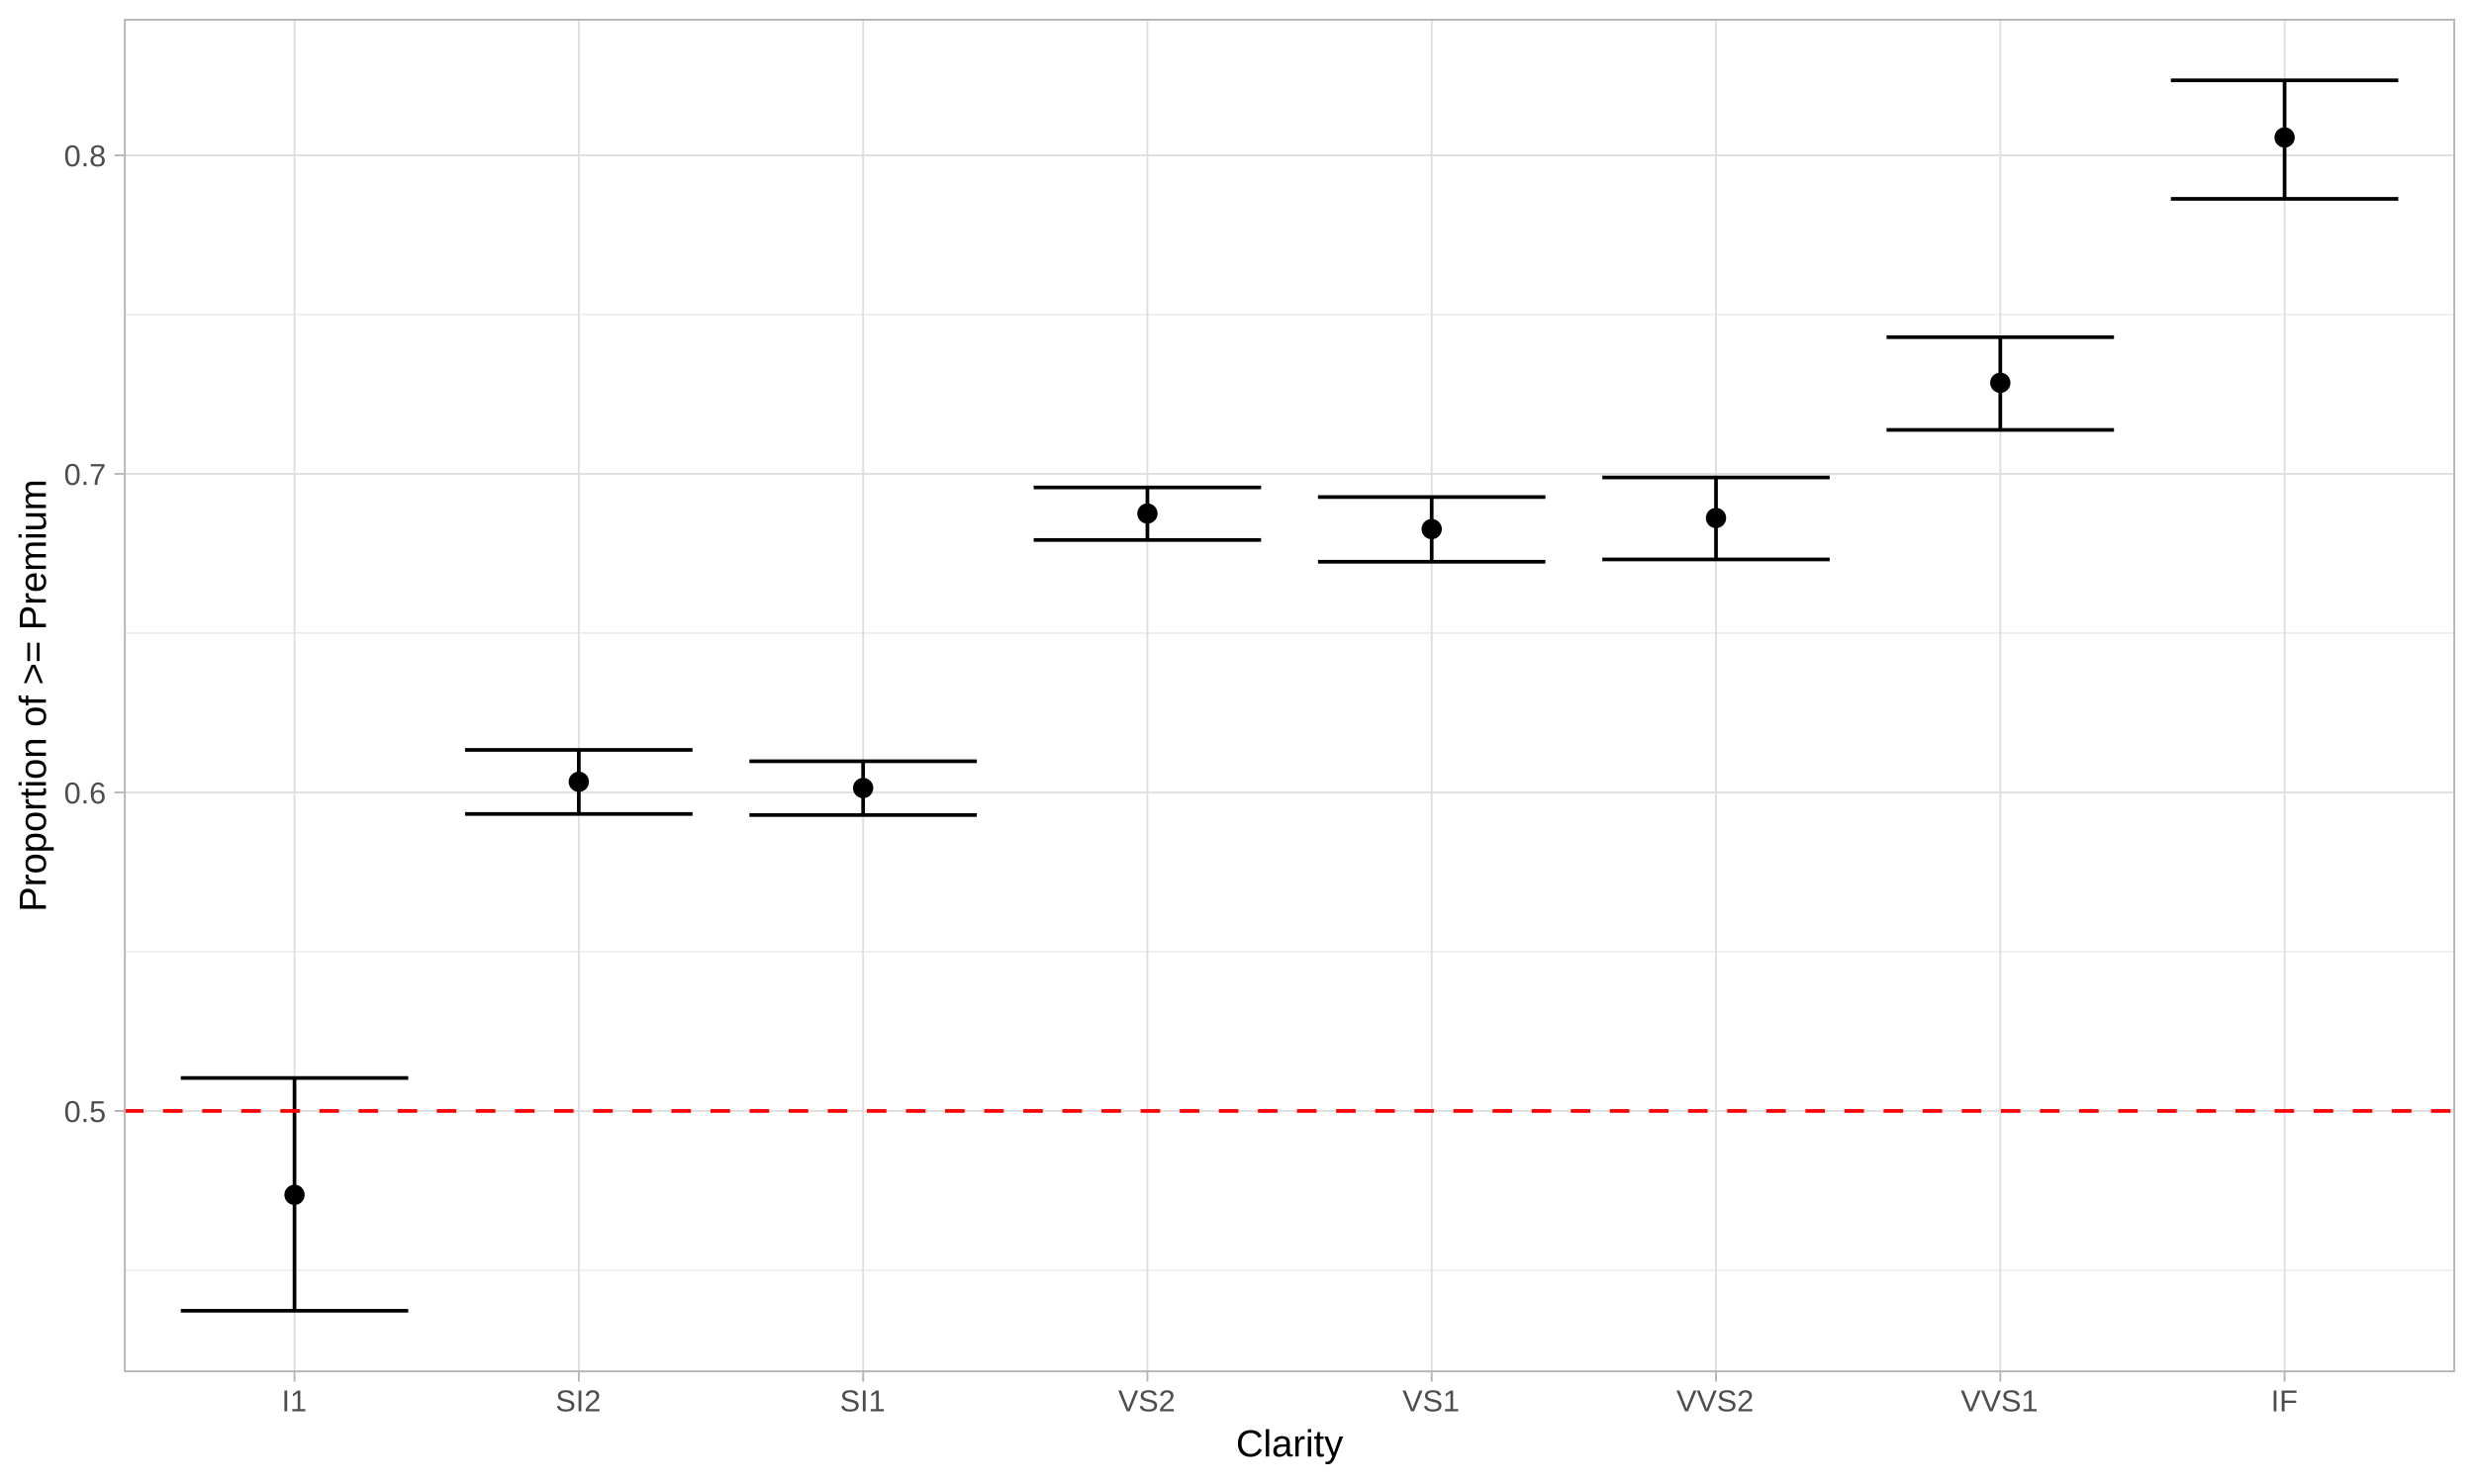
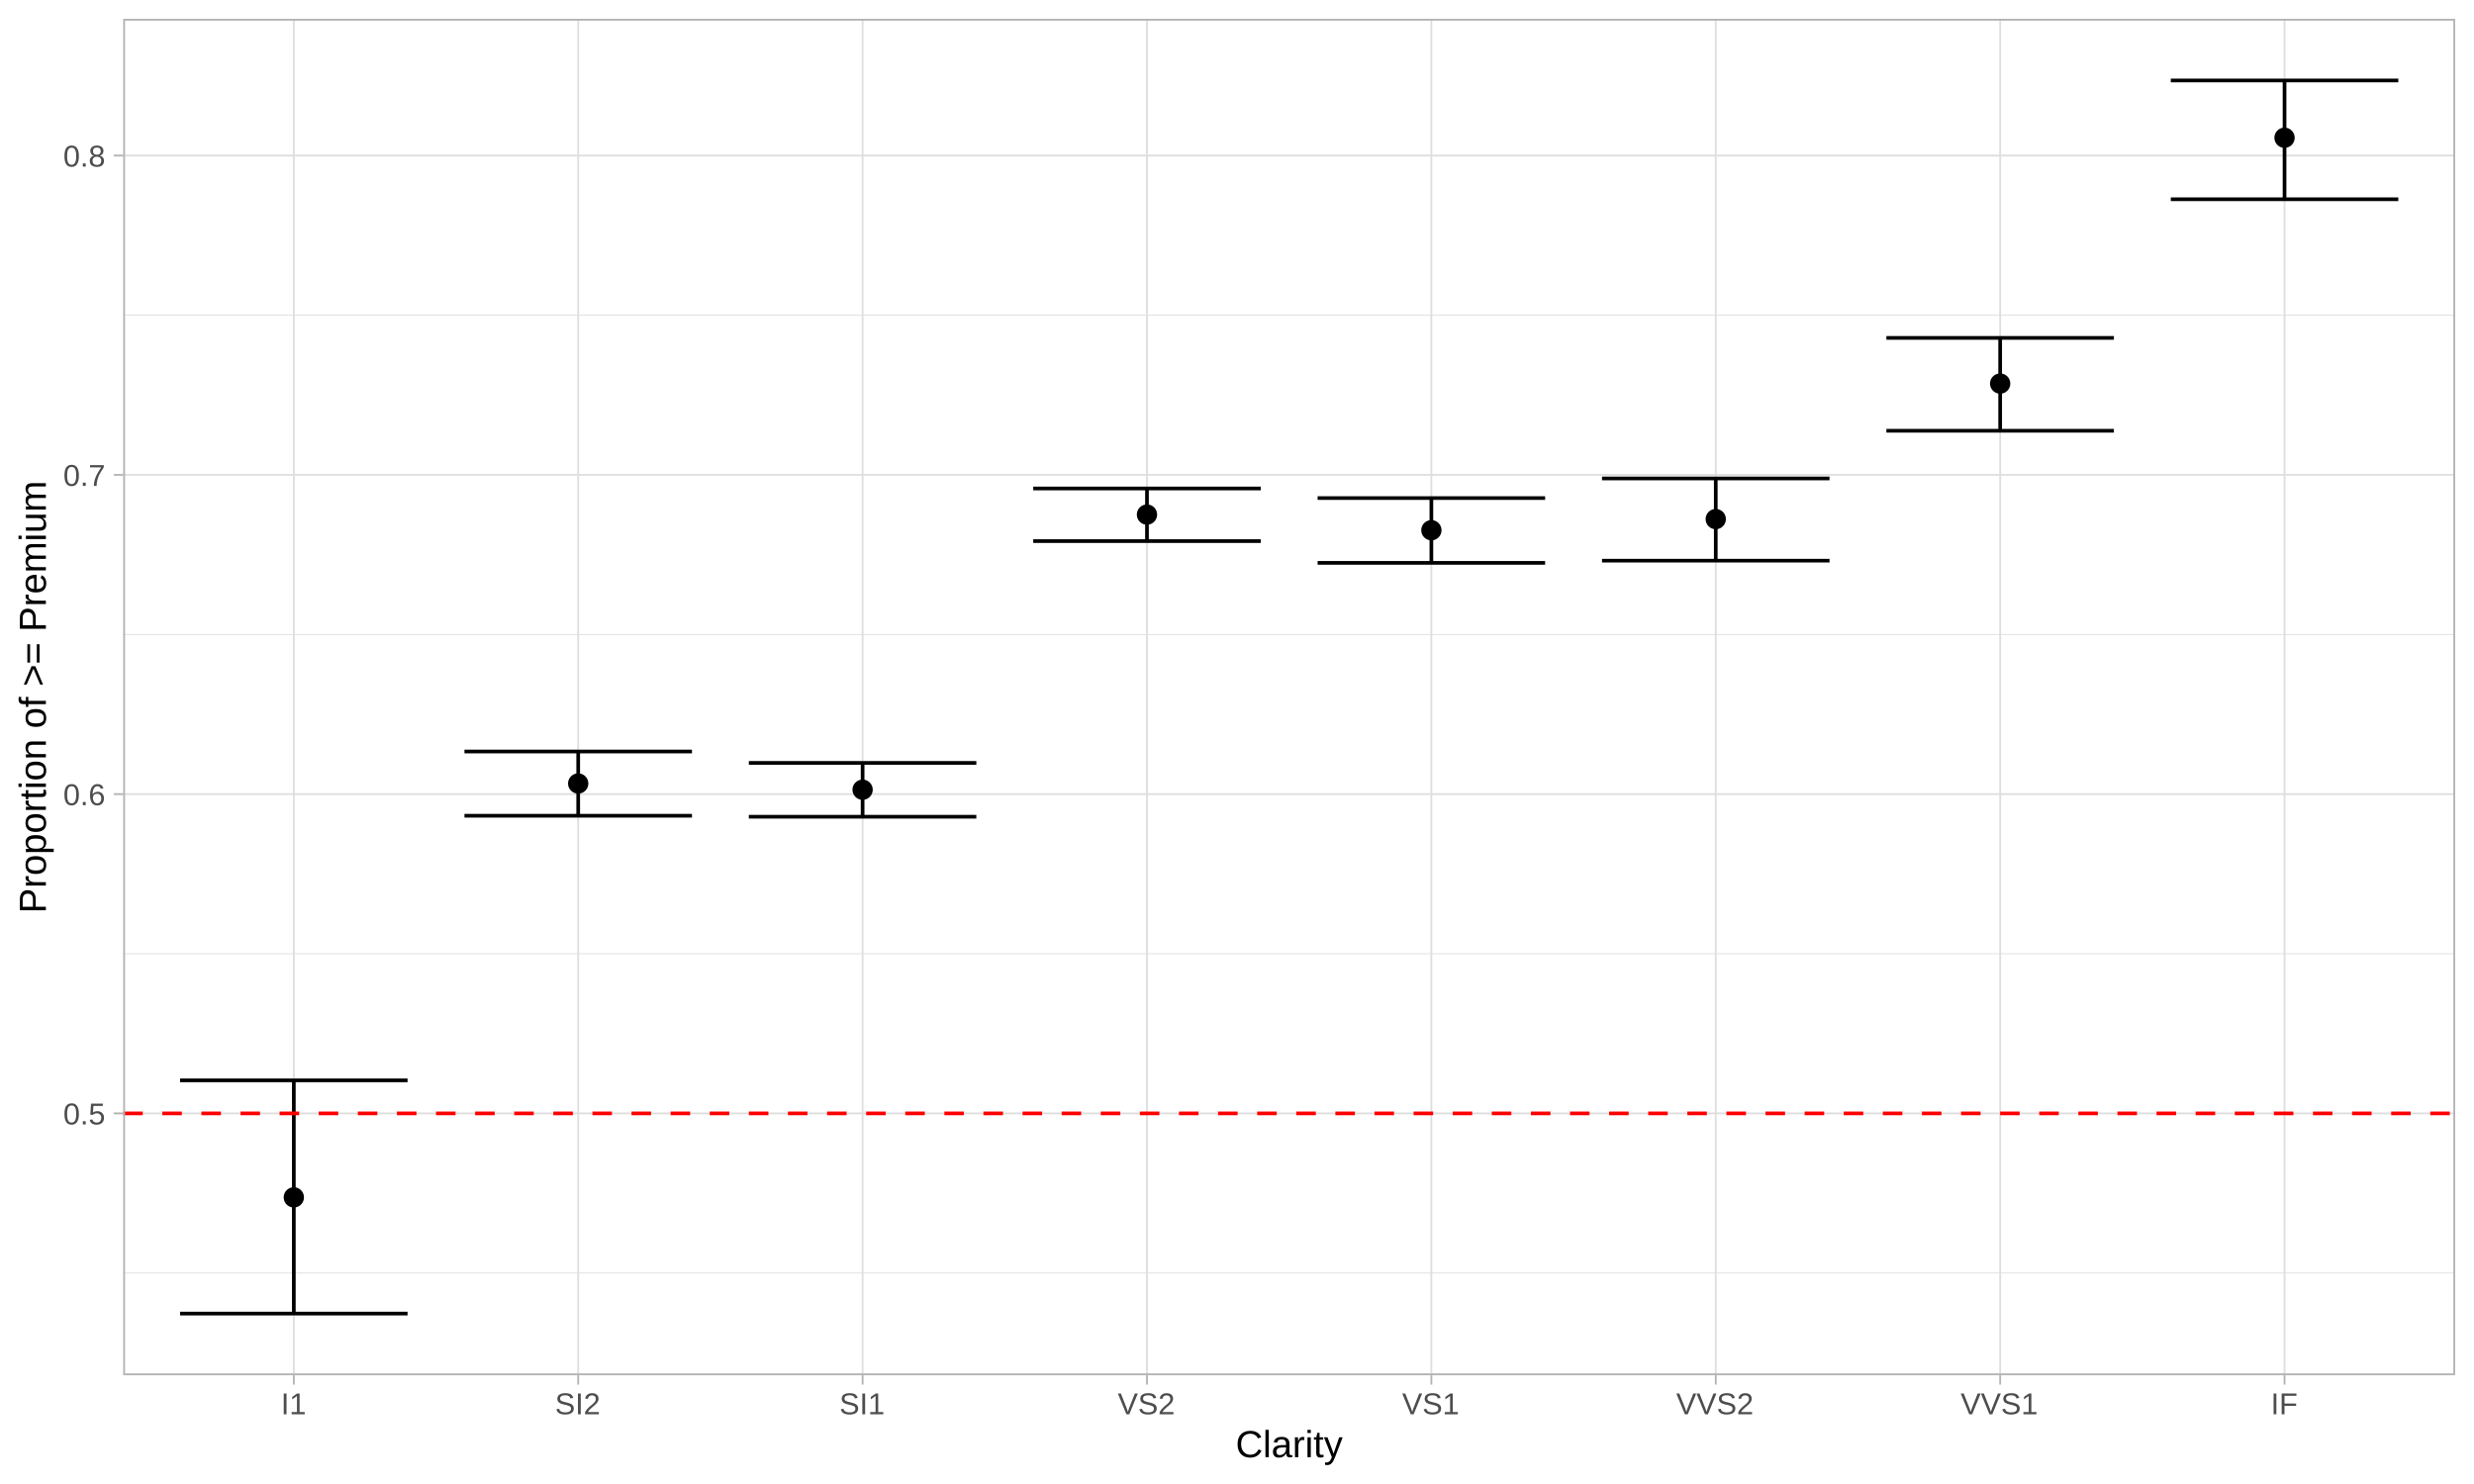
<svg xmlns="http://www.w3.org/2000/svg" viewBox="0 0 720.00 432.00">
  <defs>
    <style type="text/css">
    line, polyline, path, rect, circle {
      fill: none;
      stroke: #000000;
      stroke-linecap: round;
      stroke-linejoin: round;
      stroke-miterlimit: 10.00;
    }
  </style>
  </defs>
  <rect width="100%" height="100%" style="stroke: none; fill: #FFFFFF;" />
-   <rect x="-0.00" y="0.00" width="720.00" height="432.00" style="stroke-width: 1.07; stroke: #FFFFFF; fill: #FFFFFF;" />
+   <rect x="0.00" y="0.00" width="720.00" height="432.00" style="stroke-width: 1.07; stroke: #FFFFFF; fill: #FFFFFF;" />
  <defs>
-     <clipPath id="cpMzYuMDY4Mnw3MTQuNTIxfDM5OS40NzR8NS40Nzk0NQ==">
-       <rect x="36.07" y="5.48" width="678.45" height="393.99" />
+     <clipPath id="cpMzUuODQ5NHw3MTQuNTIxfDQwMC4zMzR8NS40Nzk0NQ==">
+       <rect x="35.85" y="5.48" width="678.67" height="394.85" />
    </clipPath>
  </defs>
-   <rect x="36.07" y="5.48" width="678.45" height="393.99" style="stroke-width: 1.07; stroke: none; fill: #FFFFFF;" clip-path="url(#cpMzYuMDY4Mnw3MTQuNTIxfDM5OS40NzR8NS40Nzk0NQ==)" />
-   <polyline points="36.07,369.78 714.52,369.78 " style="stroke-width: 0.27; stroke: #DEDEDE; stroke-linecap: butt;" clip-path="url(#cpMzYuMDY4Mnw3MTQuNTIxfDM5OS40NzR8NS40Nzk0NQ==)" />
-   <polyline points="36.07,277.05 714.52,277.05 " style="stroke-width: 0.27; stroke: #DEDEDE; stroke-linecap: butt;" clip-path="url(#cpMzYuMDY4Mnw3MTQuNTIxfDM5OS40NzR8NS40Nzk0NQ==)" />
-   <polyline points="36.07,184.31 714.52,184.31 " style="stroke-width: 0.27; stroke: #DEDEDE; stroke-linecap: butt;" clip-path="url(#cpMzYuMDY4Mnw3MTQuNTIxfDM5OS40NzR8NS40Nzk0NQ==)" />
-   <polyline points="36.07,91.57 714.52,91.57 " style="stroke-width: 0.27; stroke: #DEDEDE; stroke-linecap: butt;" clip-path="url(#cpMzYuMDY4Mnw3MTQuNTIxfDM5OS40NzR8NS40Nzk0NQ==)" />
-   <polyline points="36.07,323.41 714.52,323.41 " style="stroke-width: 0.53; stroke: #DEDEDE; stroke-linecap: butt;" clip-path="url(#cpMzYuMDY4Mnw3MTQuNTIxfDM5OS40NzR8NS40Nzk0NQ==)" />
-   <polyline points="36.07,230.68 714.52,230.68 " style="stroke-width: 0.53; stroke: #DEDEDE; stroke-linecap: butt;" clip-path="url(#cpMzYuMDY4Mnw3MTQuNTIxfDM5OS40NzR8NS40Nzk0NQ==)" />
-   <polyline points="36.07,137.94 714.52,137.94 " style="stroke-width: 0.53; stroke: #DEDEDE; stroke-linecap: butt;" clip-path="url(#cpMzYuMDY4Mnw3MTQuNTIxfDM5OS40NzR8NS40Nzk0NQ==)" />
-   <polyline points="36.07,45.21 714.52,45.21 " style="stroke-width: 0.53; stroke: #DEDEDE; stroke-linecap: butt;" clip-path="url(#cpMzYuMDY4Mnw3MTQuNTIxfDM5OS40NzR8NS40Nzk0NQ==)" />
-   <polyline points="85.71,399.47 85.71,5.48 " style="stroke-width: 0.53; stroke: #DEDEDE; stroke-linecap: butt;" clip-path="url(#cpMzYuMDY4Mnw3MTQuNTIxfDM5OS40NzR8NS40Nzk0NQ==)" />
-   <polyline points="168.45,399.47 168.45,5.48 " style="stroke-width: 0.53; stroke: #DEDEDE; stroke-linecap: butt;" clip-path="url(#cpMzYuMDY4Mnw3MTQuNTIxfDM5OS40NzR8NS40Nzk0NQ==)" />
-   <polyline points="251.19,399.47 251.19,5.48 " style="stroke-width: 0.53; stroke: #DEDEDE; stroke-linecap: butt;" clip-path="url(#cpMzYuMDY4Mnw3MTQuNTIxfDM5OS40NzR8NS40Nzk0NQ==)" />
-   <polyline points="333.93,399.47 333.93,5.48 " style="stroke-width: 0.53; stroke: #DEDEDE; stroke-linecap: butt;" clip-path="url(#cpMzYuMDY4Mnw3MTQuNTIxfDM5OS40NzR8NS40Nzk0NQ==)" />
-   <polyline points="416.66,399.47 416.66,5.48 " style="stroke-width: 0.53; stroke: #DEDEDE; stroke-linecap: butt;" clip-path="url(#cpMzYuMDY4Mnw3MTQuNTIxfDM5OS40NzR8NS40Nzk0NQ==)" />
-   <polyline points="499.40,399.47 499.40,5.48 " style="stroke-width: 0.53; stroke: #DEDEDE; stroke-linecap: butt;" clip-path="url(#cpMzYuMDY4Mnw3MTQuNTIxfDM5OS40NzR8NS40Nzk0NQ==)" />
-   <polyline points="582.14,399.47 582.14,5.48 " style="stroke-width: 0.53; stroke: #DEDEDE; stroke-linecap: butt;" clip-path="url(#cpMzYuMDY4Mnw3MTQuNTIxfDM5OS40NzR8NS40Nzk0NQ==)" />
-   <polyline points="664.88,399.47 664.88,5.48 " style="stroke-width: 0.53; stroke: #DEDEDE; stroke-linecap: butt;" clip-path="url(#cpMzYuMDY4Mnw3MTQuNTIxfDM5OS40NzR8NS40Nzk0NQ==)" />
-   <circle cx="85.71" cy="347.82" r="1.95pt" style="stroke-width: 0.71; fill: #000000;" clip-path="url(#cpMzYuMDY4Mnw3MTQuNTIxfDM5OS40NzR8NS40Nzk0NQ==)" />
-   <circle cx="168.45" cy="227.59" r="1.95pt" style="stroke-width: 0.71; fill: #000000;" clip-path="url(#cpMzYuMDY4Mnw3MTQuNTIxfDM5OS40NzR8NS40Nzk0NQ==)" />
-   <circle cx="251.19" cy="229.40" r="1.95pt" style="stroke-width: 0.71; fill: #000000;" clip-path="url(#cpMzYuMDY4Mnw3MTQuNTIxfDM5OS40NzR8NS40Nzk0NQ==)" />
-   <circle cx="333.93" cy="149.49" r="1.95pt" style="stroke-width: 0.71; fill: #000000;" clip-path="url(#cpMzYuMDY4Mnw3MTQuNTIxfDM5OS40NzR8NS40Nzk0NQ==)" />
-   <circle cx="416.66" cy="154.02" r="1.95pt" style="stroke-width: 0.71; fill: #000000;" clip-path="url(#cpMzYuMDY4Mnw3MTQuNTIxfDM5OS40NzR8NS40Nzk0NQ==)" />
-   <circle cx="499.40" cy="150.79" r="1.95pt" style="stroke-width: 0.71; fill: #000000;" clip-path="url(#cpMzYuMDY4Mnw3MTQuNTIxfDM5OS40NzR8NS40Nzk0NQ==)" />
-   <circle cx="582.14" cy="111.43" r="1.95pt" style="stroke-width: 0.71; fill: #000000;" clip-path="url(#cpMzYuMDY4Mnw3MTQuNTIxfDM5OS40NzR8NS40Nzk0NQ==)" />
-   <circle cx="664.88" cy="40.02" r="1.95pt" style="stroke-width: 0.71; fill: #000000;" clip-path="url(#cpMzYuMDY4Mnw3MTQuNTIxfDM5OS40NzR8NS40Nzk0NQ==)" />
-   <polyline points="52.62,313.81 118.81,313.81 " style="stroke-width: 1.07; stroke-linecap: butt;" clip-path="url(#cpMzYuMDY4Mnw3MTQuNTIxfDM5OS40NzR8NS40Nzk0NQ==)" />
-   <polyline points="85.71,313.81 85.71,381.57 " style="stroke-width: 1.07; stroke-linecap: butt;" clip-path="url(#cpMzYuMDY4Mnw3MTQuNTIxfDM5OS40NzR8NS40Nzk0NQ==)" />
-   <polyline points="52.62,381.57 118.81,381.57 " style="stroke-width: 1.07; stroke-linecap: butt;" clip-path="url(#cpMzYuMDY4Mnw3MTQuNTIxfDM5OS40NzR8NS40Nzk0NQ==)" />
-   <polyline points="135.35,218.31 201.54,218.31 " style="stroke-width: 1.07; stroke-linecap: butt;" clip-path="url(#cpMzYuMDY4Mnw3MTQuNTIxfDM5OS40NzR8NS40Nzk0NQ==)" />
-   <polyline points="168.45,218.31 168.45,236.95 " style="stroke-width: 1.07; stroke-linecap: butt;" clip-path="url(#cpMzYuMDY4Mnw3MTQuNTIxfDM5OS40NzR8NS40Nzk0NQ==)" />
-   <polyline points="135.35,236.95 201.54,236.95 " style="stroke-width: 1.07; stroke-linecap: butt;" clip-path="url(#cpMzYuMDY4Mnw3MTQuNTIxfDM5OS40NzR8NS40Nzk0NQ==)" />
-   <polyline points="218.09,221.61 284.28,221.61 " style="stroke-width: 1.07; stroke-linecap: butt;" clip-path="url(#cpMzYuMDY4Mnw3MTQuNTIxfDM5OS40NzR8NS40Nzk0NQ==)" />
-   <polyline points="251.19,221.61 251.19,237.25 " style="stroke-width: 1.07; stroke-linecap: butt;" clip-path="url(#cpMzYuMDY4Mnw3MTQuNTIxfDM5OS40NzR8NS40Nzk0NQ==)" />
-   <polyline points="218.09,237.25 284.28,237.25 " style="stroke-width: 1.07; stroke-linecap: butt;" clip-path="url(#cpMzYuMDY4Mnw3MTQuNTIxfDM5OS40NzR8NS40Nzk0NQ==)" />
-   <polyline points="300.83,141.90 367.02,141.90 " style="stroke-width: 1.07; stroke-linecap: butt;" clip-path="url(#cpMzYuMDY4Mnw3MTQuNTIxfDM5OS40NzR8NS40Nzk0NQ==)" />
-   <polyline points="333.93,141.90 333.93,157.19 " style="stroke-width: 1.07; stroke-linecap: butt;" clip-path="url(#cpMzYuMDY4Mnw3MTQuNTIxfDM5OS40NzR8NS40Nzk0NQ==)" />
-   <polyline points="300.83,157.19 367.02,157.19 " style="stroke-width: 1.07; stroke-linecap: butt;" clip-path="url(#cpMzYuMDY4Mnw3MTQuNTIxfDM5OS40NzR8NS40Nzk0NQ==)" />
-   <polyline points="383.57,144.69 449.76,144.69 " style="stroke-width: 1.07; stroke-linecap: butt;" clip-path="url(#cpMzYuMDY4Mnw3MTQuNTIxfDM5OS40NzR8NS40Nzk0NQ==)" />
-   <polyline points="416.66,144.69 416.66,163.52 " style="stroke-width: 1.07; stroke-linecap: butt;" clip-path="url(#cpMzYuMDY4Mnw3MTQuNTIxfDM5OS40NzR8NS40Nzk0NQ==)" />
-   <polyline points="383.57,163.52 449.76,163.52 " style="stroke-width: 1.07; stroke-linecap: butt;" clip-path="url(#cpMzYuMDY4Mnw3MTQuNTIxfDM5OS40NzR8NS40Nzk0NQ==)" />
-   <polyline points="466.31,138.99 532.50,138.99 " style="stroke-width: 1.07; stroke-linecap: butt;" clip-path="url(#cpMzYuMDY4Mnw3MTQuNTIxfDM5OS40NzR8NS40Nzk0NQ==)" />
-   <polyline points="499.40,138.99 499.40,162.86 " style="stroke-width: 1.07; stroke-linecap: butt;" clip-path="url(#cpMzYuMDY4Mnw3MTQuNTIxfDM5OS40NzR8NS40Nzk0NQ==)" />
-   <polyline points="466.31,162.86 532.50,162.86 " style="stroke-width: 1.07; stroke-linecap: butt;" clip-path="url(#cpMzYuMDY4Mnw3MTQuNTIxfDM5OS40NzR8NS40Nzk0NQ==)" />
-   <polyline points="549.04,98.16 615.23,98.16 " style="stroke-width: 1.07; stroke-linecap: butt;" clip-path="url(#cpMzYuMDY4Mnw3MTQuNTIxfDM5OS40NzR8NS40Nzk0NQ==)" />
-   <polyline points="582.14,98.16 582.14,125.14 " style="stroke-width: 1.07; stroke-linecap: butt;" clip-path="url(#cpMzYuMDY4Mnw3MTQuNTIxfDM5OS40NzR8NS40Nzk0NQ==)" />
-   <polyline points="549.04,125.14 615.23,125.14 " style="stroke-width: 1.07; stroke-linecap: butt;" clip-path="url(#cpMzYuMDY4Mnw3MTQuNTIxfDM5OS40NzR8NS40Nzk0NQ==)" />
-   <polyline points="631.78,23.39 697.97,23.39 " style="stroke-width: 1.07; stroke-linecap: butt;" clip-path="url(#cpMzYuMDY4Mnw3MTQuNTIxfDM5OS40NzR8NS40Nzk0NQ==)" />
-   <polyline points="664.88,23.39 664.88,57.89 " style="stroke-width: 1.07; stroke-linecap: butt;" clip-path="url(#cpMzYuMDY4Mnw3MTQuNTIxfDM5OS40NzR8NS40Nzk0NQ==)" />
-   <polyline points="631.78,57.89 697.97,57.89 " style="stroke-width: 1.07; stroke-linecap: butt;" clip-path="url(#cpMzYuMDY4Mnw3MTQuNTIxfDM5OS40NzR8NS40Nzk0NQ==)" />
-   <line x1="36.07" y1="323.41" x2="714.52" y2="323.41" style="stroke-width: 1.07; stroke: #FF0000; stroke-dasharray: 5.69,5.69; stroke-linecap: butt;" clip-path="url(#cpMzYuMDY4Mnw3MTQuNTIxfDM5OS40NzR8NS40Nzk0NQ==)" />
-   <rect x="36.07" y="5.48" width="678.45" height="393.99" style="stroke-width: 1.07; stroke: #B3B3B3;" clip-path="url(#cpMzYuMDY4Mnw3MTQuNTIxfDM5OS40NzR8NS40Nzk0NQ==)" />
+   <rect x="35.85" y="5.48" width="678.67" height="394.85" style="stroke-width: 1.07; stroke: none; fill: #FFFFFF;" clip-path="url(#cpMzUuODQ5NHw3MTQuNTIxfDQwMC4zMzR8NS40Nzk0NQ==)" />
+   <polyline points="35.85,370.58 714.52,370.58 " style="stroke-width: 0.27; stroke: #DEDEDE; stroke-linecap: butt;" clip-path="url(#cpMzUuODQ5NHw3MTQuNTIxfDQwMC4zMzR8NS40Nzk0NQ==)" />
+   <polyline points="35.85,277.64 714.52,277.64 " style="stroke-width: 0.27; stroke: #DEDEDE; stroke-linecap: butt;" clip-path="url(#cpMzUuODQ5NHw3MTQuNTIxfDQwMC4zMzR8NS40Nzk0NQ==)" />
+   <polyline points="35.85,184.70 714.52,184.70 " style="stroke-width: 0.27; stroke: #DEDEDE; stroke-linecap: butt;" clip-path="url(#cpMzUuODQ5NHw3MTQuNTIxfDQwMC4zMzR8NS40Nzk0NQ==)" />
+   <polyline points="35.85,91.76 714.52,91.76 " style="stroke-width: 0.27; stroke: #DEDEDE; stroke-linecap: butt;" clip-path="url(#cpMzUuODQ5NHw3MTQuNTIxfDQwMC4zMzR8NS40Nzk0NQ==)" />
+   <polyline points="35.85,324.11 714.52,324.11 " style="stroke-width: 0.53; stroke: #DEDEDE; stroke-linecap: butt;" clip-path="url(#cpMzUuODQ5NHw3MTQuNTIxfDQwMC4zMzR8NS40Nzk0NQ==)" />
+   <polyline points="35.85,231.17 714.52,231.17 " style="stroke-width: 0.53; stroke: #DEDEDE; stroke-linecap: butt;" clip-path="url(#cpMzUuODQ5NHw3MTQuNTIxfDQwMC4zMzR8NS40Nzk0NQ==)" />
+   <polyline points="35.85,138.23 714.52,138.23 " style="stroke-width: 0.53; stroke: #DEDEDE; stroke-linecap: butt;" clip-path="url(#cpMzUuODQ5NHw3MTQuNTIxfDQwMC4zMzR8NS40Nzk0NQ==)" />
+   <polyline points="35.85,45.29 714.52,45.29 " style="stroke-width: 0.53; stroke: #DEDEDE; stroke-linecap: butt;" clip-path="url(#cpMzUuODQ5NHw3MTQuNTIxfDQwMC4zMzR8NS40Nzk0NQ==)" />
+   <polyline points="85.51,400.33 85.51,5.48 " style="stroke-width: 0.53; stroke: #DEDEDE; stroke-linecap: butt;" clip-path="url(#cpMzUuODQ5NHw3MTQuNTIxfDQwMC4zMzR8NS40Nzk0NQ==)" />
+   <polyline points="168.27,400.33 168.27,5.48 " style="stroke-width: 0.53; stroke: #DEDEDE; stroke-linecap: butt;" clip-path="url(#cpMzUuODQ5NHw3MTQuNTIxfDQwMC4zMzR8NS40Nzk0NQ==)" />
+   <polyline points="251.04,400.33 251.04,5.48 " style="stroke-width: 0.53; stroke: #DEDEDE; stroke-linecap: butt;" clip-path="url(#cpMzUuODQ5NHw3MTQuNTIxfDQwMC4zMzR8NS40Nzk0NQ==)" />
+   <polyline points="333.80,400.33 333.80,5.48 " style="stroke-width: 0.53; stroke: #DEDEDE; stroke-linecap: butt;" clip-path="url(#cpMzUuODQ5NHw3MTQuNTIxfDQwMC4zMzR8NS40Nzk0NQ==)" />
+   <polyline points="416.57,400.33 416.57,5.48 " style="stroke-width: 0.53; stroke: #DEDEDE; stroke-linecap: butt;" clip-path="url(#cpMzUuODQ5NHw3MTQuNTIxfDQwMC4zMzR8NS40Nzk0NQ==)" />
+   <polyline points="499.33,400.33 499.33,5.48 " style="stroke-width: 0.53; stroke: #DEDEDE; stroke-linecap: butt;" clip-path="url(#cpMzUuODQ5NHw3MTQuNTIxfDQwMC4zMzR8NS40Nzk0NQ==)" />
+   <polyline points="582.10,400.33 582.10,5.48 " style="stroke-width: 0.53; stroke: #DEDEDE; stroke-linecap: butt;" clip-path="url(#cpMzUuODQ5NHw3MTQuNTIxfDQwMC4zMzR8NS40Nzk0NQ==)" />
+   <polyline points="664.86,400.33 664.86,5.48 " style="stroke-width: 0.53; stroke: #DEDEDE; stroke-linecap: butt;" clip-path="url(#cpMzUuODQ5NHw3MTQuNTIxfDQwMC4zMzR8NS40Nzk0NQ==)" />
+   <circle cx="85.51" cy="348.56" r="1.95pt" style="stroke-width: 0.71; fill: #000000;" clip-path="url(#cpMzUuODQ5NHw3MTQuNTIxfDQwMC4zMzR8NS40Nzk0NQ==)" />
+   <circle cx="168.27" cy="228.08" r="1.95pt" style="stroke-width: 0.71; fill: #000000;" clip-path="url(#cpMzUuODQ5NHw3MTQuNTIxfDQwMC4zMzR8NS40Nzk0NQ==)" />
+   <circle cx="251.04" cy="229.89" r="1.95pt" style="stroke-width: 0.71; fill: #000000;" clip-path="url(#cpMzUuODQ5NHw3MTQuNTIxfDQwMC4zMzR8NS40Nzk0NQ==)" />
+   <circle cx="333.80" cy="149.80" r="1.95pt" style="stroke-width: 0.71; fill: #000000;" clip-path="url(#cpMzUuODQ5NHw3MTQuNTIxfDQwMC4zMzR8NS40Nzk0NQ==)" />
+   <circle cx="416.57" cy="154.35" r="1.95pt" style="stroke-width: 0.71; fill: #000000;" clip-path="url(#cpMzUuODQ5NHw3MTQuNTIxfDQwMC4zMzR8NS40Nzk0NQ==)" />
+   <circle cx="499.33" cy="151.11" r="1.95pt" style="stroke-width: 0.71; fill: #000000;" clip-path="url(#cpMzUuODQ5NHw3MTQuNTIxfDQwMC4zMzR8NS40Nzk0NQ==)" />
+   <circle cx="582.10" cy="111.66" r="1.95pt" style="stroke-width: 0.71; fill: #000000;" clip-path="url(#cpMzUuODQ5NHw3MTQuNTIxfDQwMC4zMzR8NS40Nzk0NQ==)" />
+   <circle cx="664.86" cy="40.10" r="1.95pt" style="stroke-width: 0.71; fill: #000000;" clip-path="url(#cpMzUuODQ5NHw3MTQuNTIxfDQwMC4zMzR8NS40Nzk0NQ==)" />
+   <polyline points="52.40,314.49 118.61,314.49 " style="stroke-width: 1.07; stroke-linecap: butt;" clip-path="url(#cpMzUuODQ5NHw3MTQuNTIxfDQwMC4zMzR8NS40Nzk0NQ==)" />
+   <polyline points="85.51,314.49 85.51,382.39 " style="stroke-width: 1.07; stroke-linecap: butt;" clip-path="url(#cpMzUuODQ5NHw3MTQuNTIxfDQwMC4zMzR8NS40Nzk0NQ==)" />
+   <polyline points="52.40,382.39 118.61,382.39 " style="stroke-width: 1.07; stroke-linecap: butt;" clip-path="url(#cpMzUuODQ5NHw3MTQuNTIxfDQwMC4zMzR8NS40Nzk0NQ==)" />
+   <polyline points="135.17,218.77 201.38,218.77 " style="stroke-width: 1.07; stroke-linecap: butt;" clip-path="url(#cpMzUuODQ5NHw3MTQuNTIxfDQwMC4zMzR8NS40Nzk0NQ==)" />
+   <polyline points="168.27,218.77 168.27,237.46 " style="stroke-width: 1.07; stroke-linecap: butt;" clip-path="url(#cpMzUuODQ5NHw3MTQuNTIxfDQwMC4zMzR8NS40Nzk0NQ==)" />
+   <polyline points="135.17,237.46 201.38,237.46 " style="stroke-width: 1.07; stroke-linecap: butt;" clip-path="url(#cpMzUuODQ5NHw3MTQuNTIxfDQwMC4zMzR8NS40Nzk0NQ==)" />
+   <polyline points="217.93,222.08 284.14,222.08 " style="stroke-width: 1.07; stroke-linecap: butt;" clip-path="url(#cpMzUuODQ5NHw3MTQuNTIxfDQwMC4zMzR8NS40Nzk0NQ==)" />
+   <polyline points="251.04,222.08 251.04,237.75 " style="stroke-width: 1.07; stroke-linecap: butt;" clip-path="url(#cpMzUuODQ5NHw3MTQuNTIxfDQwMC4zMzR8NS40Nzk0NQ==)" />
+   <polyline points="217.93,237.75 284.14,237.75 " style="stroke-width: 1.07; stroke-linecap: butt;" clip-path="url(#cpMzUuODQ5NHw3MTQuNTIxfDQwMC4zMzR8NS40Nzk0NQ==)" />
+   <polyline points="300.70,142.19 366.91,142.19 " style="stroke-width: 1.07; stroke-linecap: butt;" clip-path="url(#cpMzUuODQ5NHw3MTQuNTIxfDQwMC4zMzR8NS40Nzk0NQ==)" />
+   <polyline points="333.80,142.19 333.80,157.52 " style="stroke-width: 1.07; stroke-linecap: butt;" clip-path="url(#cpMzUuODQ5NHw3MTQuNTIxfDQwMC4zMzR8NS40Nzk0NQ==)" />
+   <polyline points="300.70,157.52 366.91,157.52 " style="stroke-width: 1.07; stroke-linecap: butt;" clip-path="url(#cpMzUuODQ5NHw3MTQuNTIxfDQwMC4zMzR8NS40Nzk0NQ==)" />
+   <polyline points="383.46,144.99 449.67,144.99 " style="stroke-width: 1.07; stroke-linecap: butt;" clip-path="url(#cpMzUuODQ5NHw3MTQuNTIxfDQwMC4zMzR8NS40Nzk0NQ==)" />
+   <polyline points="416.57,144.99 416.57,163.86 " style="stroke-width: 1.07; stroke-linecap: butt;" clip-path="url(#cpMzUuODQ5NHw3MTQuNTIxfDQwMC4zMzR8NS40Nzk0NQ==)" />
+   <polyline points="383.46,163.86 449.67,163.86 " style="stroke-width: 1.07; stroke-linecap: butt;" clip-path="url(#cpMzUuODQ5NHw3MTQuNTIxfDQwMC4zMzR8NS40Nzk0NQ==)" />
+   <polyline points="466.23,139.28 532.44,139.28 " style="stroke-width: 1.07; stroke-linecap: butt;" clip-path="url(#cpMzUuODQ5NHw3MTQuNTIxfDQwMC4zMzR8NS40Nzk0NQ==)" />
+   <polyline points="499.33,139.28 499.33,163.21 " style="stroke-width: 1.07; stroke-linecap: butt;" clip-path="url(#cpMzUuODQ5NHw3MTQuNTIxfDQwMC4zMzR8NS40Nzk0NQ==)" />
+   <polyline points="466.23,163.21 532.44,163.21 " style="stroke-width: 1.07; stroke-linecap: butt;" clip-path="url(#cpMzUuODQ5NHw3MTQuNTIxfDQwMC4zMzR8NS40Nzk0NQ==)" />
+   <polyline points="548.99,98.36 615.20,98.36 " style="stroke-width: 1.07; stroke-linecap: butt;" clip-path="url(#cpMzUuODQ5NHw3MTQuNTIxfDQwMC4zMzR8NS40Nzk0NQ==)" />
+   <polyline points="582.10,98.36 582.10,125.40 " style="stroke-width: 1.07; stroke-linecap: butt;" clip-path="url(#cpMzUuODQ5NHw3MTQuNTIxfDQwMC4zMzR8NS40Nzk0NQ==)" />
+   <polyline points="548.99,125.40 615.20,125.40 " style="stroke-width: 1.07; stroke-linecap: butt;" clip-path="url(#cpMzUuODQ5NHw3MTQuNTIxfDQwMC4zMzR8NS40Nzk0NQ==)" />
+   <polyline points="631.76,23.43 697.97,23.43 " style="stroke-width: 1.07; stroke-linecap: butt;" clip-path="url(#cpMzUuODQ5NHw3MTQuNTIxfDQwMC4zMzR8NS40Nzk0NQ==)" />
+   <polyline points="664.86,23.43 664.86,58.01 " style="stroke-width: 1.07; stroke-linecap: butt;" clip-path="url(#cpMzUuODQ5NHw3MTQuNTIxfDQwMC4zMzR8NS40Nzk0NQ==)" />
+   <polyline points="631.76,58.01 697.97,58.01 " style="stroke-width: 1.07; stroke-linecap: butt;" clip-path="url(#cpMzUuODQ5NHw3MTQuNTIxfDQwMC4zMzR8NS40Nzk0NQ==)" />
+   <line x1="35.85" y1="324.11" x2="714.52" y2="324.11" style="stroke-width: 1.07; stroke: #FF0000; stroke-dasharray: 5.69,5.69; stroke-linecap: butt;" clip-path="url(#cpMzUuODQ5NHw3MTQuNTIxfDQwMC4zMzR8NS40Nzk0NQ==)" />
+   <rect x="35.85" y="5.48" width="678.67" height="394.85" style="stroke-width: 1.07; stroke: #B3B3B3;" clip-path="url(#cpMzUuODQ5NHw3MTQuNTIxfDQwMC4zMzR8NS40Nzk0NQ==)" />
  <defs>
    <clipPath id="cpMHw3MjB8NDMyfDA=">
      <rect x="0.00" y="0.00" width="720.00" height="432.00" />
    </clipPath>
  </defs>
  <g clip-path="url(#cpMHw3MjB8NDMyfDA=)">
-     <text x="18.63" y="326.63" style="font-size: 8.80px; fill: #4D4D4D; font-family: Arial;" textLength="12.51px" lengthAdjust="spacingAndGlyphs">0.5</text>
+     <text x="18.41" y="327.33" style="font-size: 8.80px; fill: #4D4D4D; font-family: Arial;" textLength="12.51px" lengthAdjust="spacingAndGlyphs">0.5</text>
  </g>
  <g clip-path="url(#cpMHw3MjB8NDMyfDA=)">
-     <text x="18.63" y="233.90" style="font-size: 8.80px; fill: #4D4D4D; font-family: Arial;" textLength="12.51px" lengthAdjust="spacingAndGlyphs">0.6</text>
+     <text x="18.41" y="234.39" style="font-size: 8.80px; fill: #4D4D4D; font-family: Arial;" textLength="12.51px" lengthAdjust="spacingAndGlyphs">0.6</text>
  </g>
  <g clip-path="url(#cpMHw3MjB8NDMyfDA=)">
-     <text x="18.63" y="141.16" style="font-size: 8.80px; fill: #4D4D4D; font-family: Arial;" textLength="12.51px" lengthAdjust="spacingAndGlyphs">0.7</text>
+     <text x="18.41" y="141.45" style="font-size: 8.80px; fill: #4D4D4D; font-family: Arial;" textLength="12.51px" lengthAdjust="spacingAndGlyphs">0.7</text>
  </g>
  <g clip-path="url(#cpMHw3MjB8NDMyfDA=)">
-     <text x="18.63" y="48.42" style="font-size: 8.80px; fill: #4D4D4D; font-family: Arial;" textLength="12.51px" lengthAdjust="spacingAndGlyphs">0.8</text>
+     <text x="18.41" y="48.51" style="font-size: 8.80px; fill: #4D4D4D; font-family: Arial;" textLength="12.51px" lengthAdjust="spacingAndGlyphs">0.8</text>
  </g>
-   <polyline points="33.33,323.41 36.07,323.41 " style="stroke-width: 0.53; stroke: #B3B3B3; stroke-linecap: butt;" clip-path="url(#cpMHw3MjB8NDMyfDA=)" />
-   <polyline points="33.33,230.68 36.07,230.68 " style="stroke-width: 0.53; stroke: #B3B3B3; stroke-linecap: butt;" clip-path="url(#cpMHw3MjB8NDMyfDA=)" />
-   <polyline points="33.33,137.94 36.07,137.94 " style="stroke-width: 0.53; stroke: #B3B3B3; stroke-linecap: butt;" clip-path="url(#cpMHw3MjB8NDMyfDA=)" />
-   <polyline points="33.33,45.21 36.07,45.21 " style="stroke-width: 0.53; stroke: #B3B3B3; stroke-linecap: butt;" clip-path="url(#cpMHw3MjB8NDMyfDA=)" />
-   <polyline points="85.71,402.21 85.71,399.47 " style="stroke-width: 0.53; stroke: #B3B3B3; stroke-linecap: butt;" clip-path="url(#cpMHw3MjB8NDMyfDA=)" />
-   <polyline points="168.45,402.21 168.45,399.47 " style="stroke-width: 0.53; stroke: #B3B3B3; stroke-linecap: butt;" clip-path="url(#cpMHw3MjB8NDMyfDA=)" />
-   <polyline points="251.19,402.21 251.19,399.47 " style="stroke-width: 0.53; stroke: #B3B3B3; stroke-linecap: butt;" clip-path="url(#cpMHw3MjB8NDMyfDA=)" />
-   <polyline points="333.93,402.21 333.93,399.47 " style="stroke-width: 0.53; stroke: #B3B3B3; stroke-linecap: butt;" clip-path="url(#cpMHw3MjB8NDMyfDA=)" />
-   <polyline points="416.66,402.21 416.66,399.47 " style="stroke-width: 0.53; stroke: #B3B3B3; stroke-linecap: butt;" clip-path="url(#cpMHw3MjB8NDMyfDA=)" />
-   <polyline points="499.40,402.21 499.40,399.47 " style="stroke-width: 0.53; stroke: #B3B3B3; stroke-linecap: butt;" clip-path="url(#cpMHw3MjB8NDMyfDA=)" />
-   <polyline points="582.14,402.21 582.14,399.47 " style="stroke-width: 0.53; stroke: #B3B3B3; stroke-linecap: butt;" clip-path="url(#cpMHw3MjB8NDMyfDA=)" />
-   <polyline points="664.88,402.21 664.88,399.47 " style="stroke-width: 0.53; stroke: #B3B3B3; stroke-linecap: butt;" clip-path="url(#cpMHw3MjB8NDMyfDA=)" />
+   <polyline points="33.11,324.11 35.85,324.11 " style="stroke-width: 0.53; stroke: #B3B3B3; stroke-linecap: butt;" clip-path="url(#cpMHw3MjB8NDMyfDA=)" />
+   <polyline points="33.11,231.17 35.85,231.17 " style="stroke-width: 0.53; stroke: #B3B3B3; stroke-linecap: butt;" clip-path="url(#cpMHw3MjB8NDMyfDA=)" />
+   <polyline points="33.11,138.23 35.85,138.23 " style="stroke-width: 0.53; stroke: #B3B3B3; stroke-linecap: butt;" clip-path="url(#cpMHw3MjB8NDMyfDA=)" />
+   <polyline points="33.11,45.29 35.85,45.29 " style="stroke-width: 0.53; stroke: #B3B3B3; stroke-linecap: butt;" clip-path="url(#cpMHw3MjB8NDMyfDA=)" />
+   <polyline points="85.51,403.07 85.51,400.33 " style="stroke-width: 0.53; stroke: #B3B3B3; stroke-linecap: butt;" clip-path="url(#cpMHw3MjB8NDMyfDA=)" />
+   <polyline points="168.27,403.07 168.27,400.33 " style="stroke-width: 0.53; stroke: #B3B3B3; stroke-linecap: butt;" clip-path="url(#cpMHw3MjB8NDMyfDA=)" />
+   <polyline points="251.04,403.07 251.04,400.33 " style="stroke-width: 0.53; stroke: #B3B3B3; stroke-linecap: butt;" clip-path="url(#cpMHw3MjB8NDMyfDA=)" />
+   <polyline points="333.80,403.07 333.80,400.33 " style="stroke-width: 0.53; stroke: #B3B3B3; stroke-linecap: butt;" clip-path="url(#cpMHw3MjB8NDMyfDA=)" />
+   <polyline points="416.57,403.07 416.57,400.33 " style="stroke-width: 0.53; stroke: #B3B3B3; stroke-linecap: butt;" clip-path="url(#cpMHw3MjB8NDMyfDA=)" />
+   <polyline points="499.33,403.07 499.33,400.33 " style="stroke-width: 0.53; stroke: #B3B3B3; stroke-linecap: butt;" clip-path="url(#cpMHw3MjB8NDMyfDA=)" />
+   <polyline points="582.10,403.07 582.10,400.33 " style="stroke-width: 0.53; stroke: #B3B3B3; stroke-linecap: butt;" clip-path="url(#cpMHw3MjB8NDMyfDA=)" />
+   <polyline points="664.86,403.07 664.86,400.33 " style="stroke-width: 0.53; stroke: #B3B3B3; stroke-linecap: butt;" clip-path="url(#cpMHw3MjB8NDMyfDA=)" />
  <g clip-path="url(#cpMHw3MjB8NDMyfDA=)">
-     <text x="81.96" y="410.84" style="font-size: 8.80px; fill: #4D4D4D; font-family: Arial;" textLength="7.51px" lengthAdjust="spacingAndGlyphs">I1</text>
+     <text x="81.76" y="411.70" style="font-size: 8.80px; fill: #4D4D4D; font-family: Arial;" textLength="7.51px" lengthAdjust="spacingAndGlyphs">I1</text>
  </g>
  <g clip-path="url(#cpMHw3MjB8NDMyfDA=)">
-     <text x="161.69" y="410.84" style="font-size: 8.80px; fill: #4D4D4D; font-family: Arial;" textLength="13.51px" lengthAdjust="spacingAndGlyphs">SI2</text>
+     <text x="161.52" y="411.70" style="font-size: 8.80px; fill: #4D4D4D; font-family: Arial;" textLength="13.51px" lengthAdjust="spacingAndGlyphs">SI2</text>
  </g>
  <g clip-path="url(#cpMHw3MjB8NDMyfDA=)">
-     <text x="244.43" y="410.84" style="font-size: 8.80px; fill: #4D4D4D; font-family: Arial;" textLength="13.51px" lengthAdjust="spacingAndGlyphs">SI1</text>
+     <text x="244.28" y="411.70" style="font-size: 8.80px; fill: #4D4D4D; font-family: Arial;" textLength="13.51px" lengthAdjust="spacingAndGlyphs">SI1</text>
  </g>
  <g clip-path="url(#cpMHw3MjB8NDMyfDA=)">
-     <text x="325.42" y="410.84" style="font-size: 8.80px; fill: #4D4D4D; font-family: Arial;" textLength="17.01px" lengthAdjust="spacingAndGlyphs">VS2</text>
+     <text x="325.30" y="411.70" style="font-size: 8.80px; fill: #4D4D4D; font-family: Arial;" textLength="17.01px" lengthAdjust="spacingAndGlyphs">VS2</text>
  </g>
  <g clip-path="url(#cpMHw3MjB8NDMyfDA=)">
-     <text x="408.16" y="410.84" style="font-size: 8.80px; fill: #4D4D4D; font-family: Arial;" textLength="17.01px" lengthAdjust="spacingAndGlyphs">VS1</text>
+     <text x="408.06" y="411.70" style="font-size: 8.80px; fill: #4D4D4D; font-family: Arial;" textLength="17.01px" lengthAdjust="spacingAndGlyphs">VS1</text>
  </g>
  <g clip-path="url(#cpMHw3MjB8NDMyfDA=)">
-     <text x="487.89" y="410.84" style="font-size: 8.80px; fill: #4D4D4D; font-family: Arial;" textLength="23.01px" lengthAdjust="spacingAndGlyphs">VVS2</text>
+     <text x="487.83" y="411.70" style="font-size: 8.80px; fill: #4D4D4D; font-family: Arial;" textLength="23.01px" lengthAdjust="spacingAndGlyphs">VVS2</text>
  </g>
  <g clip-path="url(#cpMHw3MjB8NDMyfDA=)">
-     <text x="570.63" y="410.84" style="font-size: 8.80px; fill: #4D4D4D; font-family: Arial;" textLength="23.01px" lengthAdjust="spacingAndGlyphs">VVS1</text>
+     <text x="570.59" y="411.70" style="font-size: 8.80px; fill: #4D4D4D; font-family: Arial;" textLength="23.01px" lengthAdjust="spacingAndGlyphs">VVS1</text>
  </g>
  <g clip-path="url(#cpMHw3MjB8NDMyfDA=)">
-     <text x="660.88" y="410.84" style="font-size: 8.80px; fill: #4D4D4D; font-family: Arial;" textLength="8.00px" lengthAdjust="spacingAndGlyphs">IF</text>
+     <text x="660.86" y="411.70" style="font-size: 8.80px; fill: #4D4D4D; font-family: Arial;" textLength="8.00px" lengthAdjust="spacingAndGlyphs">IF</text>
  </g>
  <g clip-path="url(#cpMHw3MjB8NDMyfDA=)">
-     <text x="359.71" y="423.99" style="font-size: 11.00px; font-family: Arial;" textLength="31.17px" lengthAdjust="spacingAndGlyphs">Clarity</text>
+     <text x="359.60" y="424.21" style="font-size: 11.00px; font-family: Arial;" textLength="31.17px" lengthAdjust="spacingAndGlyphs">Clarity</text>
  </g>
  <g clip-path="url(#cpMHw3MjB8NDMyfDA=)">
-     <text transform="translate(13.35,265.45) rotate(-90)" style="font-size: 11.00px; font-family: Arial;" textLength="125.95px" lengthAdjust="spacingAndGlyphs">Proportion of &gt;= Premium</text>
+     <text transform="translate(13.35,265.88) rotate(-90)" style="font-size: 11.00px; font-family: Arial;" textLength="125.95px" lengthAdjust="spacingAndGlyphs">Proportion of &gt;= Premium</text>
  </g>
</svg>
